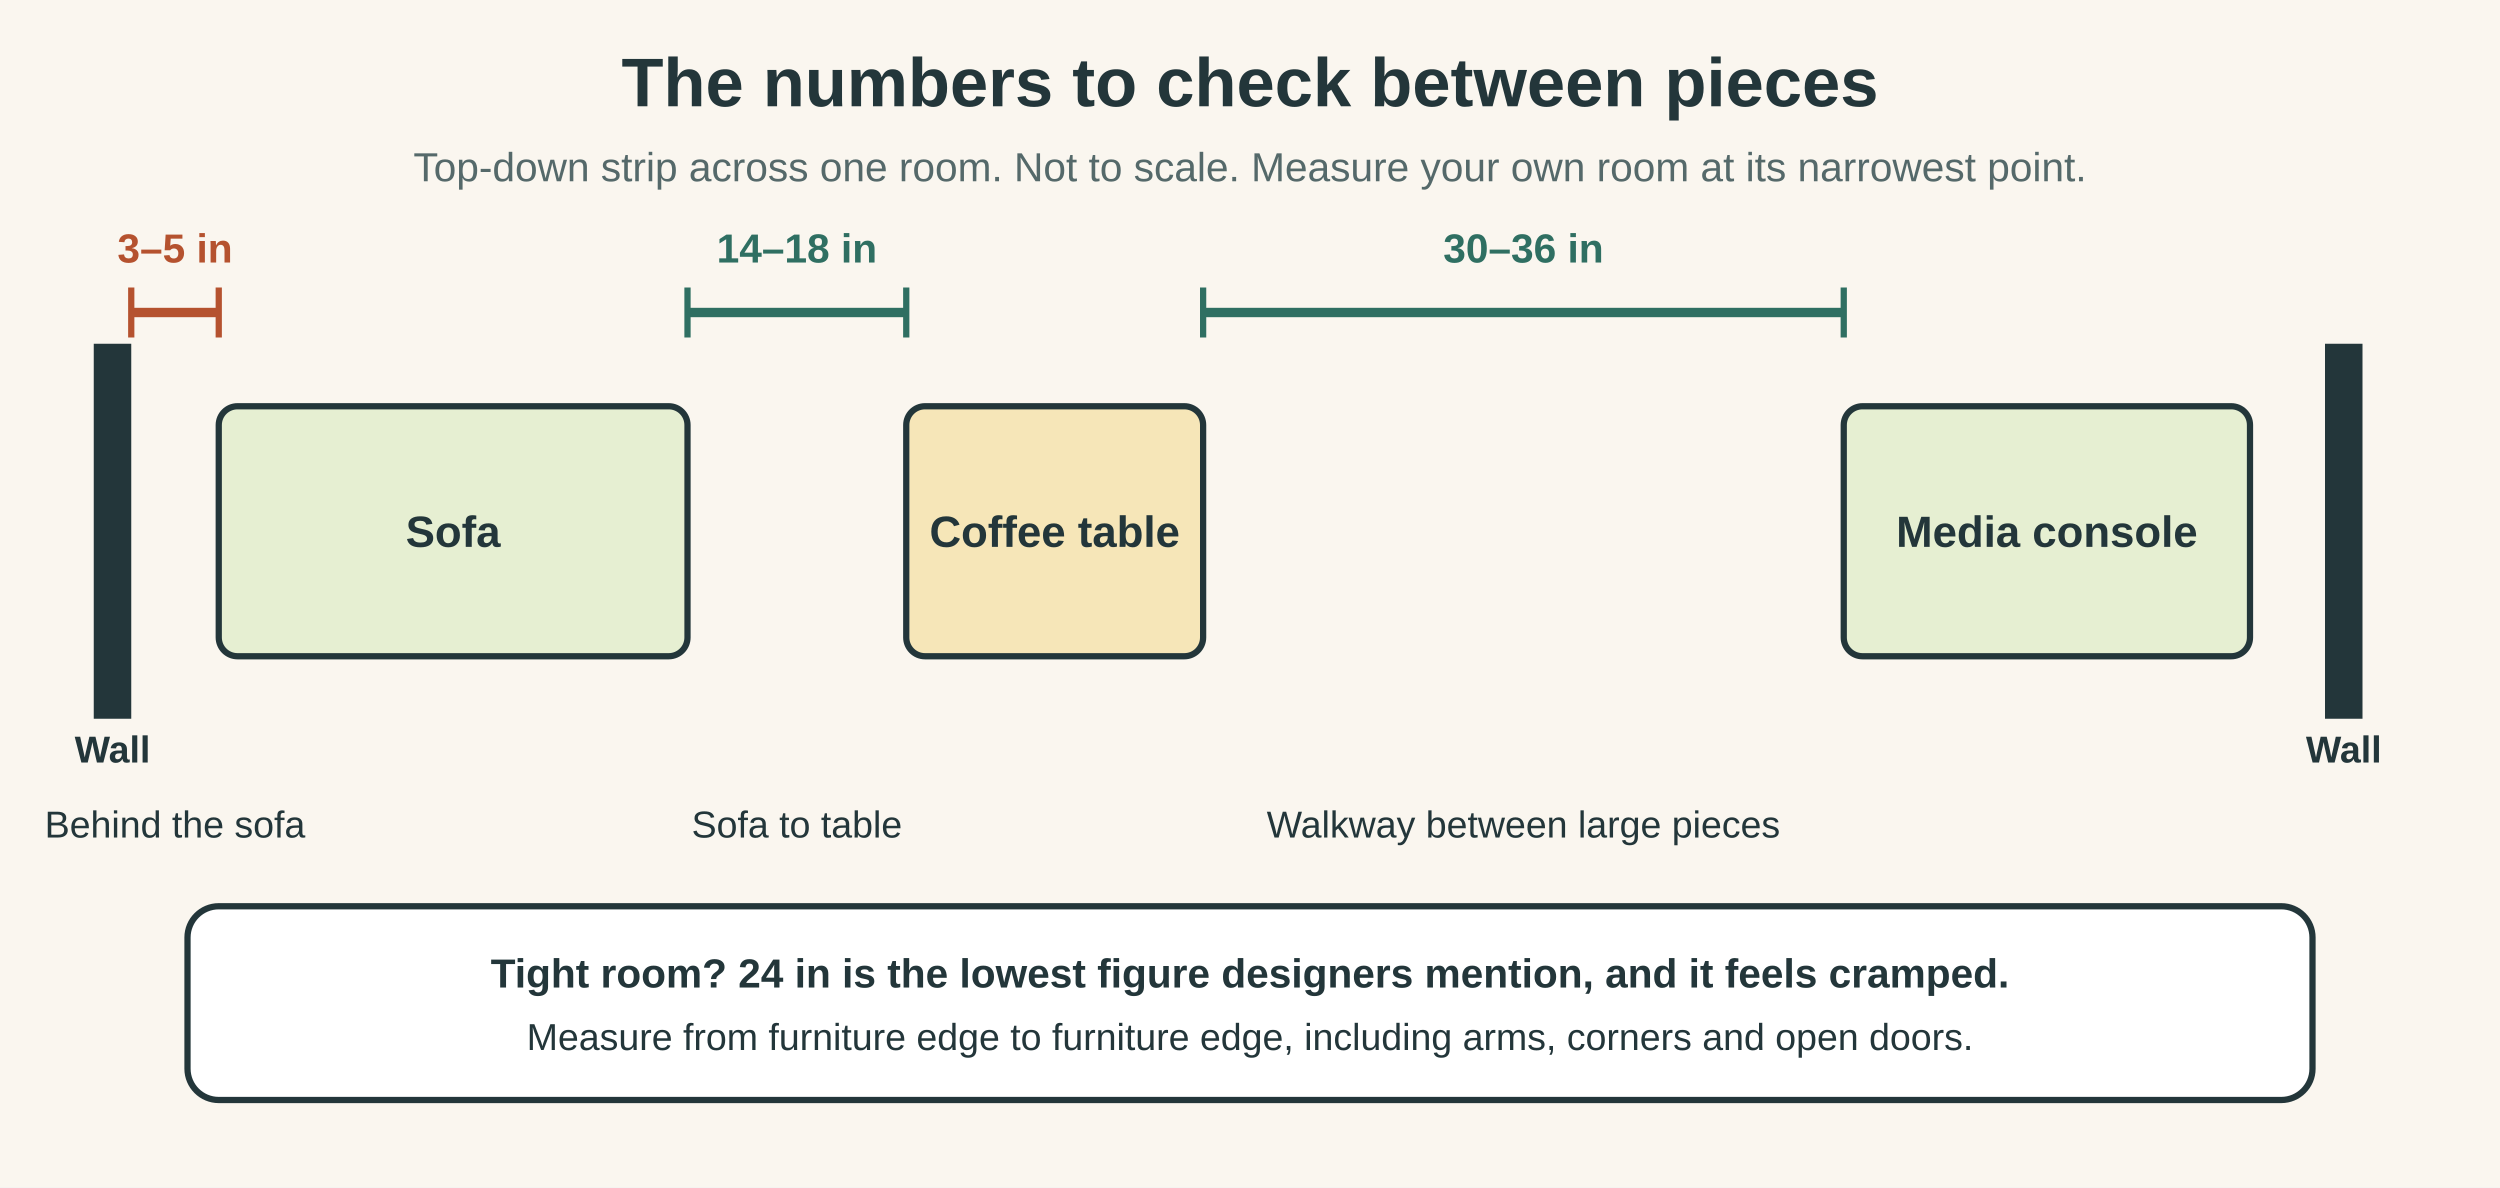
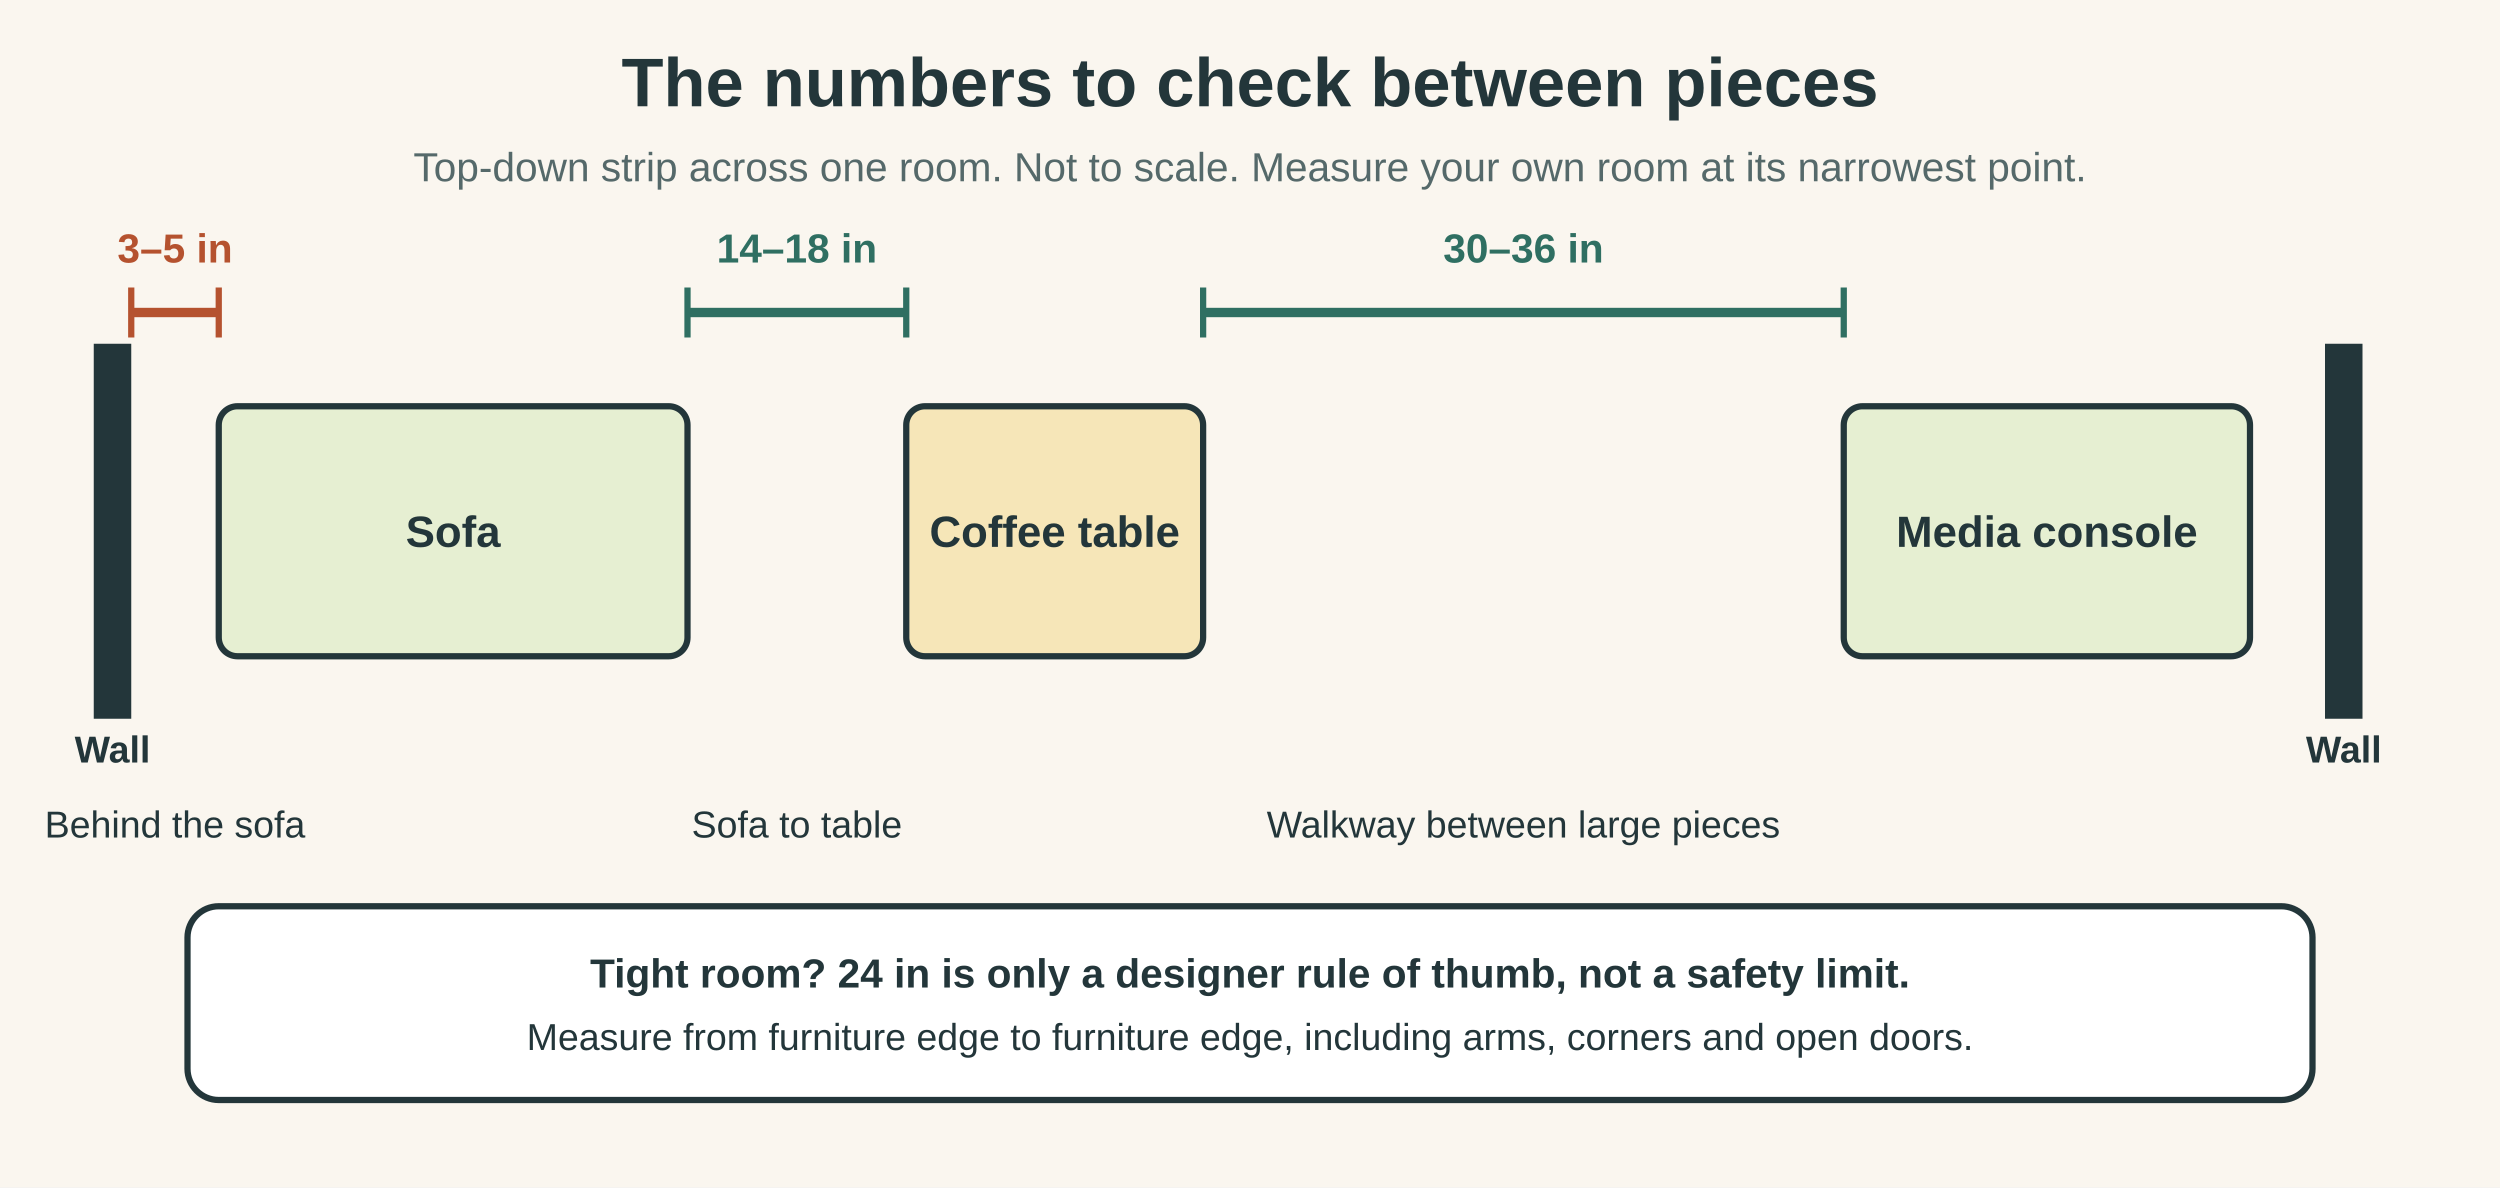
<svg xmlns="http://www.w3.org/2000/svg" viewBox="0 0 800 380" role="img" aria-labelledby="t d">
  <rect width="800" height="380" fill="#faf6ef" />
  <defs>
    <marker id="a" viewBox="0 0 10 10" refX="8" refY="5" markerWidth="7" markerHeight="7" orient="auto">
      <path d="M0,0 L10,5 L0,10 z" fill="#2f6f62" />
    </marker>
  </defs>
  <text x="400" y="34" font-family="Arial, Helvetica, sans-serif" font-size="22" font-weight="bold" text-anchor="middle" fill="#23363a">The numbers to check between pieces</text>
  <text x="400" y="58" font-family="Arial, Helvetica, sans-serif" font-size="13" font-weight="normal" text-anchor="middle" fill="#55696a">Top-down strip across one room. Not to scale. Measure your own room at its narrowest point.</text>
  <rect x="30" y="110" width="12" height="120" fill="#23363a" />
  <text x="36" y="244" font-family="Arial, Helvetica, sans-serif" font-size="12" font-weight="bold" text-anchor="middle" fill="#23363a">Wall</text>
  <rect x="70" y="130" width="150" height="80" rx="6" fill="#e6efd2" stroke="#23363a" stroke-width="2" />
  <text x="145.0" y="175.0" font-family="Arial, Helvetica, sans-serif" font-size="14" font-weight="bold" text-anchor="middle" fill="#23363a">Sofa</text>
  <rect x="290" y="130" width="95" height="80" rx="6" fill="#f6e6b8" stroke="#23363a" stroke-width="2" />
  <text x="337.5" y="175.0" font-family="Arial, Helvetica, sans-serif" font-size="14" font-weight="bold" text-anchor="middle" fill="#23363a">Coffee table</text>
  <rect x="590" y="130" width="130" height="80" rx="6" fill="#e6efd2" stroke="#23363a" stroke-width="2" />
  <text x="655.0" y="175.0" font-family="Arial, Helvetica, sans-serif" font-size="14" font-weight="bold" text-anchor="middle" fill="#23363a">Media console</text>
  <line x1="42" y1="100" x2="70" y2="100" stroke="#b5522f" stroke-width="3" />
  <line x1="42" y1="92" x2="42" y2="108" stroke="#b5522f" stroke-width="2" />
  <line x1="70" y1="92" x2="70" y2="108" stroke="#b5522f" stroke-width="2" />
  <text x="56.0" y="84" font-family="Arial, Helvetica, sans-serif" font-size="13" font-weight="bold" text-anchor="middle" fill="#b5522f">3–5 in</text>
  <text x="56.0" y="268" font-family="Arial, Helvetica, sans-serif" font-size="12" font-weight="normal" text-anchor="middle" fill="#23363a">Behind the sofa</text>
  <line x1="220" y1="100" x2="290" y2="100" stroke="#2f6f62" stroke-width="3" />
  <line x1="220" y1="92" x2="220" y2="108" stroke="#2f6f62" stroke-width="2" />
  <line x1="290" y1="92" x2="290" y2="108" stroke="#2f6f62" stroke-width="2" />
  <text x="255.0" y="84" font-family="Arial, Helvetica, sans-serif" font-size="13" font-weight="bold" text-anchor="middle" fill="#2f6f62">14–18 in</text>
  <text x="255.0" y="268" font-family="Arial, Helvetica, sans-serif" font-size="12" font-weight="normal" text-anchor="middle" fill="#23363a">Sofa to table</text>
  <line x1="385" y1="100" x2="590" y2="100" stroke="#2f6f62" stroke-width="3" />
  <line x1="385" y1="92" x2="385" y2="108" stroke="#2f6f62" stroke-width="2" />
  <line x1="590" y1="92" x2="590" y2="108" stroke="#2f6f62" stroke-width="2" />
  <text x="487.5" y="84" font-family="Arial, Helvetica, sans-serif" font-size="13" font-weight="bold" text-anchor="middle" fill="#2f6f62">30–36 in</text>
  <text x="487.5" y="268" font-family="Arial, Helvetica, sans-serif" font-size="12" font-weight="normal" text-anchor="middle" fill="#23363a">Walkway between large pieces</text>
  <line x1="750" y1="110" x2="750" y2="230" stroke="#23363a" stroke-width="12" />
  <text x="750" y="244" font-family="Arial, Helvetica, sans-serif" font-size="12" font-weight="bold" text-anchor="middle" fill="#23363a">Wall</text>
  <rect x="60" y="290" width="680" height="62" rx="10" fill="#fff" stroke="#23363a" stroke-width="2" />
-   <text x="400" y="316" font-family="Arial, Helvetica, sans-serif" font-size="13" font-weight="bold" text-anchor="middle" fill="#23363a">Tight room? 24 in is the lowest figure designers mention, and it feels cramped.</text>
+   <text x="400" y="316" font-family="Arial, Helvetica, sans-serif" font-size="13" font-weight="bold" text-anchor="middle" fill="#23363a">Tight room? 24 in is only a designer rule of thumb, not a safety limit.</text>
  <text x="400" y="336" font-family="Arial, Helvetica, sans-serif" font-size="12" font-weight="normal" text-anchor="middle" fill="#23363a">Measure from furniture edge to furniture edge, including arms, corners and open doors.</text>
</svg>
